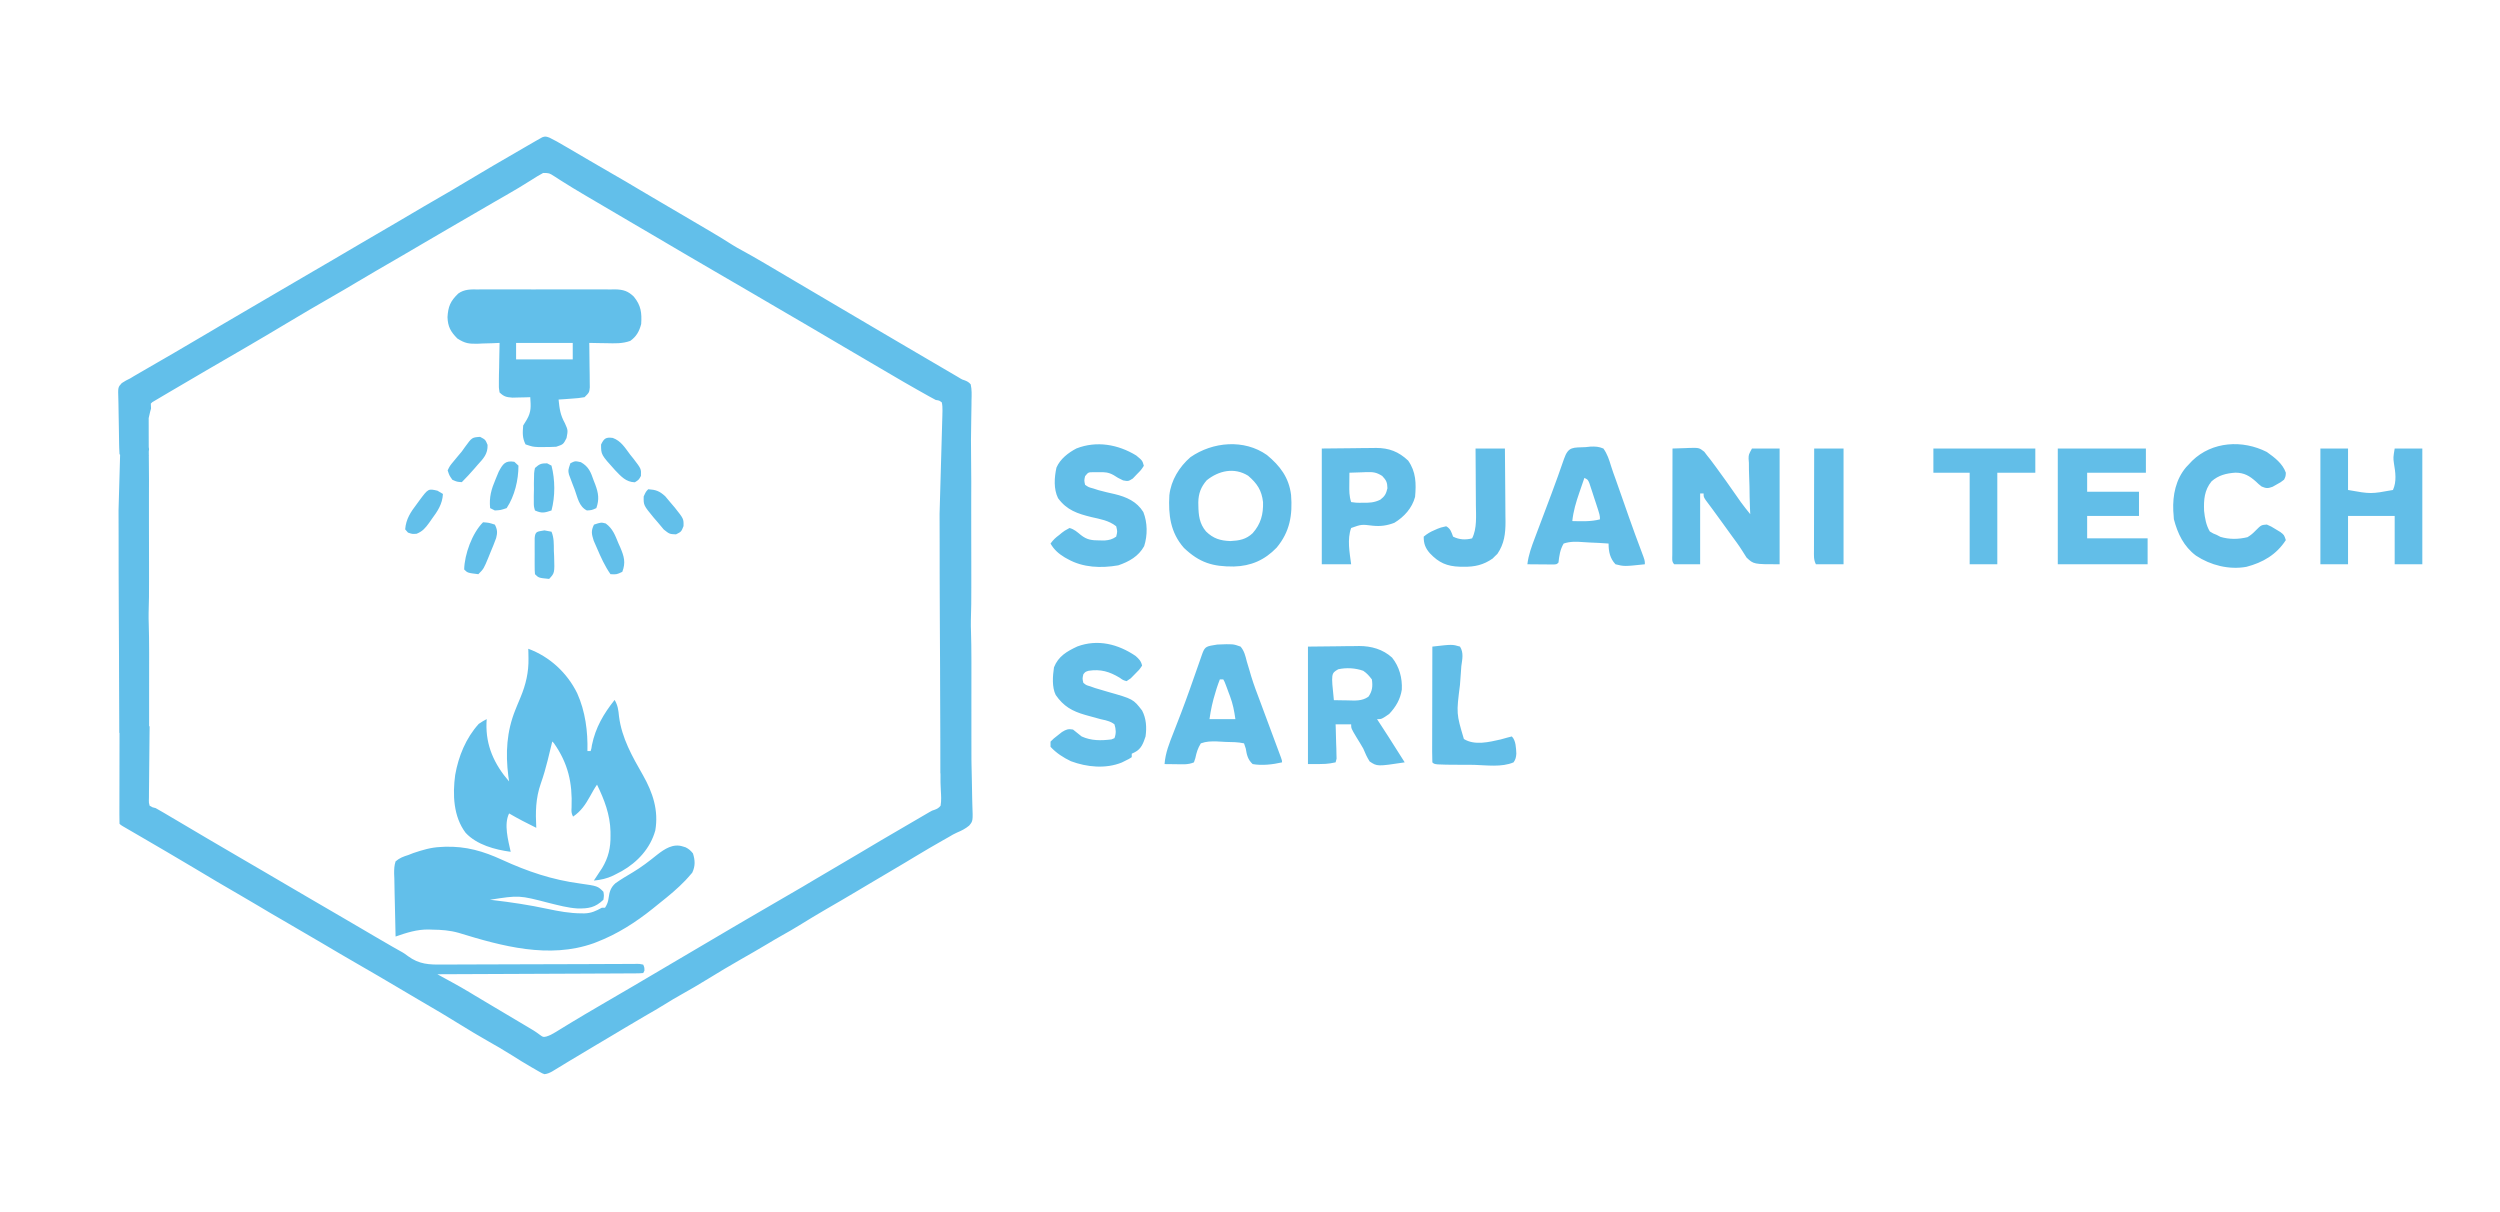
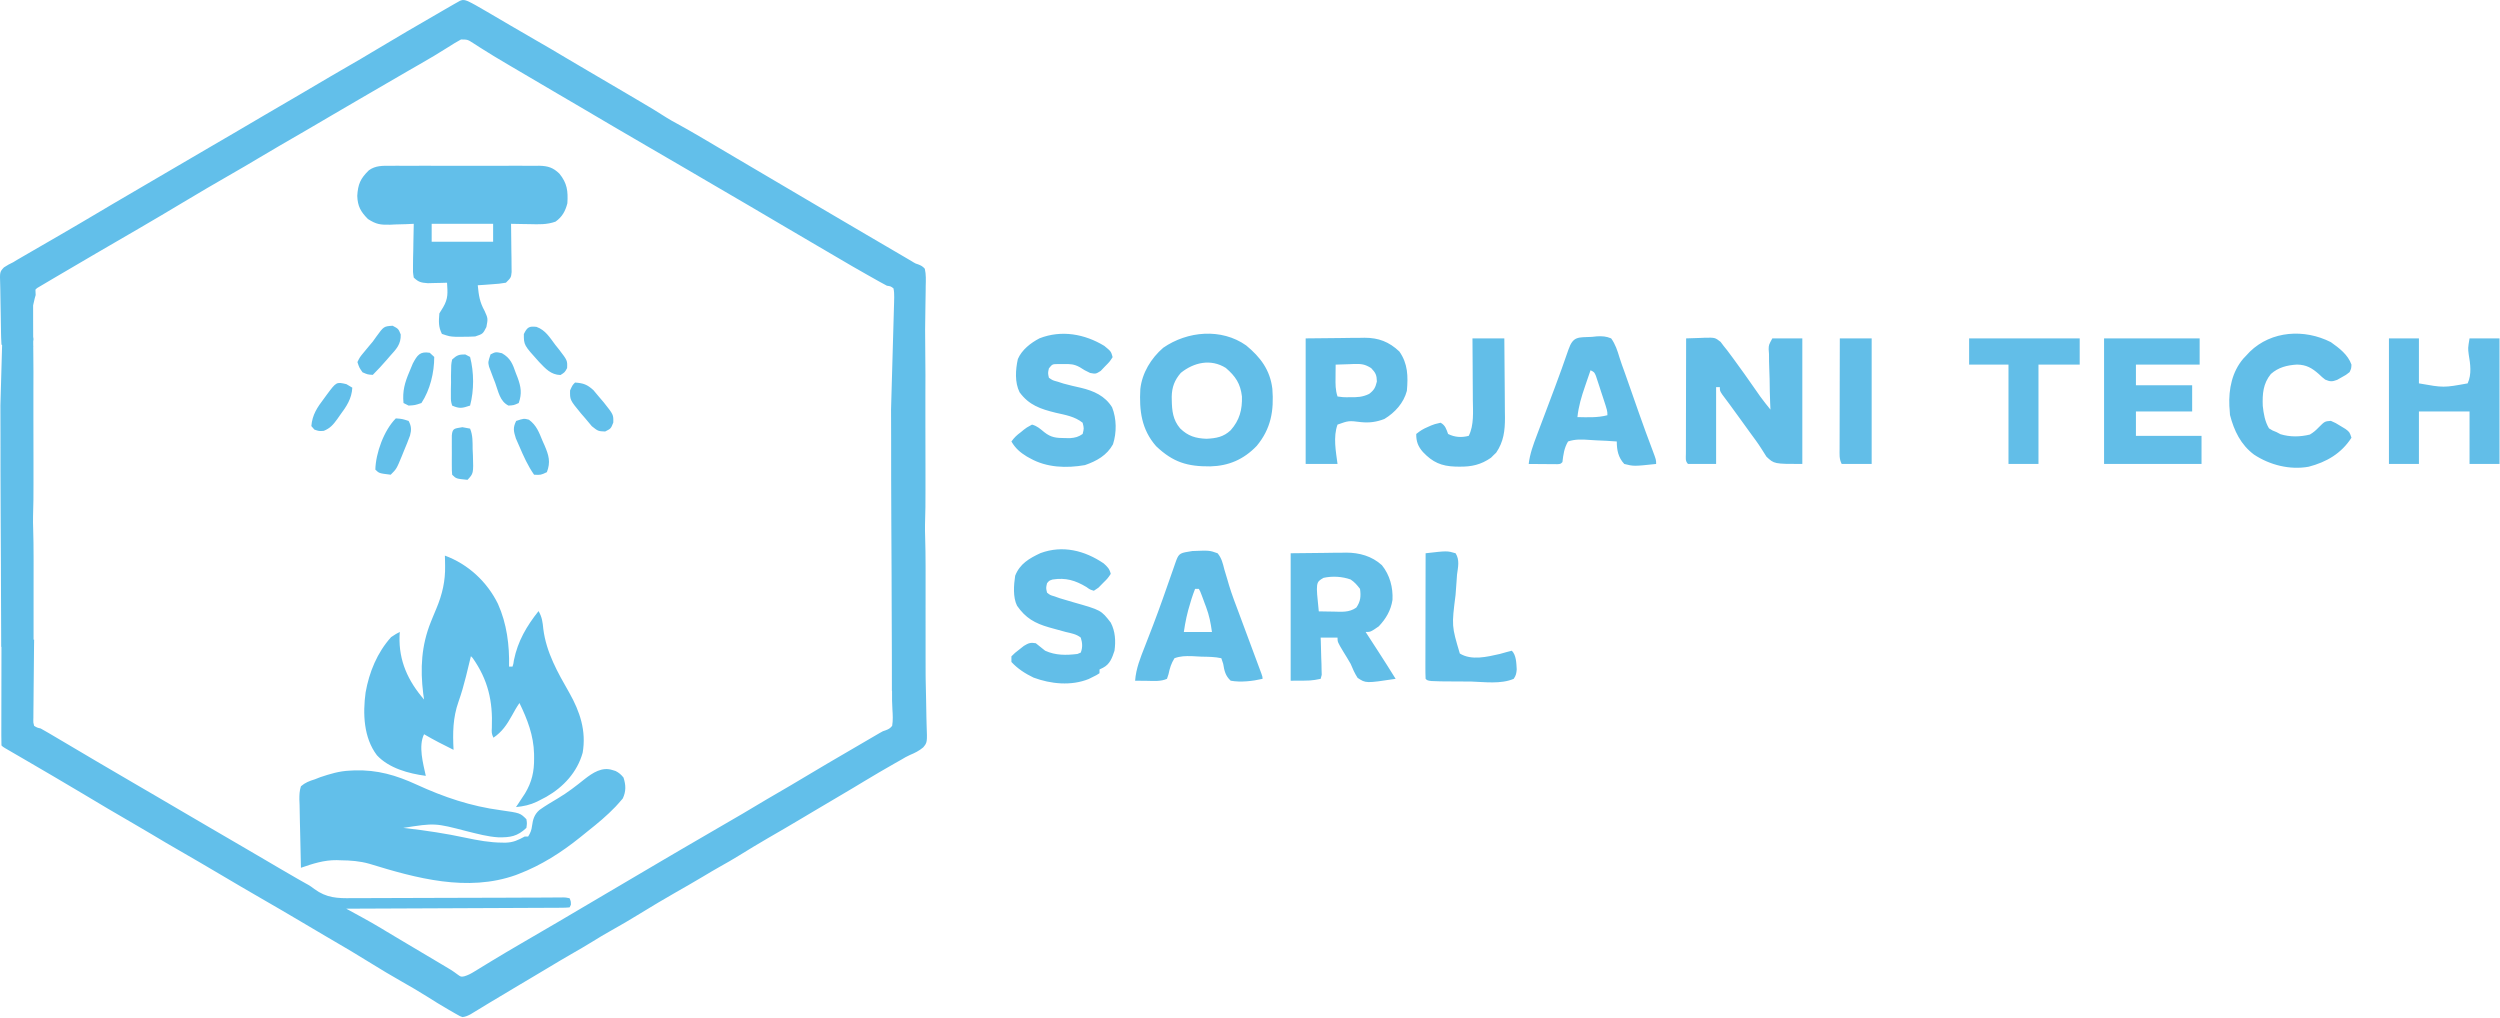
- <svg xmlns="http://www.w3.org/2000/svg" width="100%" height="100%" viewBox="0 0 5476 2653" version="1.1" xml:space="preserve" style="fill-rule:evenodd;clip-rule:evenodd;stroke-linejoin:round;stroke-miterlimit:2;">
-   <g transform="matrix(1,0,0,1,-2841.098,0)">
-     <g id="RESPONSIVE" transform="matrix(2.008649,0,0,1,-2734.424,0)">
-       <rect x="2775.757" y="0" width="2725.757" height="2652.044" style="fill:none;" />
+ <svg xmlns="http://www.w3.org/2000/svg" width="100%" height="100%" viewBox="0 0 5048 2054" version="1.1" xml:space="preserve" style="fill-rule:evenodd;clip-rule:evenodd;stroke-linejoin:round;stroke-miterlimit:2;">
+   <g transform="matrix(1,0,0,1,-3102.594,-299.1685)">
+     <g transform="matrix(2.008649,0,0,1,-2731.756,0)">
      <g id="SOPJAMITECHSARL" transform="matrix(1.884031,0,0,3.784357,4157.319,996.6367)">
        <path d="M0,0C7.596,6.264 12.76,13.054 13.978,23.133C14.884,34.778 13.279,44.413 5.625,53.625C-1.305,60.83 -9.264,64.289 -19.138,64.543C-31.333,64.648 -38.986,62.381 -48.047,53.762C-55.881,44.83 -57.098,34.719 -56.472,23.289C-55.536,14.696 -50.724,6.83 -44.25,1.25C-31.362,-7.685 -13.212,-9.323 0,0ZM-10.875,12C-18.9,6.99 -27.911,9.054 -34.855,14.641C-38.206,18.507 -39.615,22.251 -39.719,27.35L-39.688,29.125C-39.603,34.896 -39.081,39.734 -35.25,44.25C-31.045,48.364 -27.017,49.586 -21.188,49.812C-15.993,49.557 -12.094,48.879 -8.25,45.25C-3.516,39.886 -2.047,34.328 -2.25,27.25C-3.036,20.426 -5.647,16.481 -10.875,12ZM23.75,110.898L41.25,110.71L46.725,110.628C48.181,110.619 49.637,110.611 51.094,110.605L53.325,110.558C60.382,110.555 67.109,112.42 72.43,117.261C76.668,122.515 78.415,129.135 78.074,135.8C77.209,141.399 74.627,145.793 70.75,149.898C66.405,152.898 66.405,152.898 63.75,152.898L64.68,154.331L68.938,160.898L70.4,163.152C73.566,168.037 76.681,172.951 79.75,177.898C63.854,180.293 63.854,180.293 59.465,177.382C57.904,174.964 56.849,172.558 55.75,169.898C54.516,167.717 53.188,165.595 51.875,163.46C48.75,158.247 48.75,158.247 48.75,155.898L39.75,155.898L39.829,157.901C39.933,160.879 39.998,163.857 40.063,166.835L40.189,169.99L40.238,172.988L40.318,175.765L39.75,177.898C34.75,178.898 34.75,178.898 23.75,178.898L23.75,110.898ZM41.287,124.012C37.14,126.402 37.14,126.402 38.75,141.898C40.581,141.936 42.411,141.972 44.242,141.995L46.5,142.023C50.943,142.125 54.955,142.573 58.75,139.898C61.05,136.678 61.303,133.772 60.75,129.898C59.084,127.74 57.949,126.398 55.75,124.898C51.209,123.281 45.996,122.982 41.287,124.012ZM234.75,-3.75C237.334,-3.858 239.914,-3.937 242.5,-4L244.711,-4.102C250.171,-4.201 250.171,-4.201 253.145,-1.886L254.75,0.25L256.687,2.668L258.75,5.438L259.891,6.969C263.887,12.368 267.745,17.866 271.588,23.374L273.051,25.465L274.337,27.312C276.068,29.686 277.902,31.966 279.75,34.25L279.588,30.762C279.411,26.513 279.339,22.267 279.298,18.015C279.266,16.171 279.205,14.327 279.116,12.485C278.992,9.84 278.97,7.21 278.969,4.562L278.785,2.044C278.842,-0.262 278.842,-0.262 280.75,-3.75L296.75,-3.75L296.75,63.25C281.75,63.25 281.75,63.25 277.625,59.375C276.69,57.94 275.759,56.502 274.874,55.036C273.052,52.141 270.998,49.419 268.974,46.664C267.263,44.331 265.576,41.983 263.895,39.629C261.995,36.976 260.083,34.334 258.137,31.715L256.992,30.17C256.012,28.85 255.028,27.534 254.043,26.219C252.75,24.25 252.75,24.25 252.75,22.25L250.75,22.25L250.75,63.25L235.75,63.25C234.195,61.695 234.631,60.023 234.626,57.937L234.636,56.078L234.636,54.127C234.637,51.989 234.645,49.852 234.652,47.715C234.654,46.237 234.656,44.758 234.657,43.28C234.66,39.382 234.67,35.484 234.681,31.586C234.692,27.612 234.696,23.637 234.701,19.662C234.712,11.858 234.729,4.054 234.75,-3.75ZM184.5,-4.562L187.25,-4.854C190.141,-4.966 192.075,-4.87 194.75,-3.75C197.002,-0.63 198.071,2.712 199.173,6.378C199.98,8.997 200.93,11.558 201.87,14.132C203.157,17.679 204.386,21.248 205.625,24.812C206.678,27.825 207.733,30.836 208.789,33.848L209.565,36.061C211.915,42.754 214.355,49.412 216.871,56.045C218.75,61.045 218.75,61.045 218.75,63.25C206.809,64.516 206.809,64.516 201.75,63.25C198.534,59.817 197.75,55.879 197.75,51.25C194.103,50.978 190.461,50.779 186.806,50.646C185.565,50.59 184.324,50.515 183.085,50.42C179.145,50.125 175.548,49.97 171.75,51.25C169.653,54.79 169.223,58.212 168.75,62.25C167.75,63.25 167.75,63.25 166.076,63.364L163.934,63.348L161.619,63.338L159.188,63.312L156.744,63.299C154.746,63.287 152.748,63.271 150.75,63.25C151.402,57.79 153.187,52.978 155.137,47.855L156.165,45.111C157.251,42.218 158.344,39.328 159.438,36.438C160.861,32.661 162.28,28.883 163.699,25.105L164.746,22.326C167.244,15.668 169.646,8.98 171.952,2.253C174.493,-5.093 177.152,-4.198 184.5,-4.562ZM183.75,13.25C183.05,15.267 182.355,17.286 181.666,19.307L180.812,21.812C178.905,27.304 177.364,32.457 176.75,38.25C182.137,38.346 187.505,38.63 192.75,37.25C192.75,34.956 192.75,34.956 190.359,27.658L189.375,24.688L188.414,21.705L187.477,18.871L186.62,16.26C185.75,14.25 185.75,14.25 183.75,13.25ZM31.75,-3.75L50.312,-3.938L56.131,-4.02C57.672,-4.029 59.213,-4.037 60.754,-4.043L63.132,-4.089C70.605,-4.093 76.205,-1.986 81.75,3.25C86.316,9.773 86.44,16.475 85.75,24.25C84.037,30.719 79.416,35.824 73.75,39.25C69.511,40.869 65.76,41.389 61.25,40.926C54.722,40.121 54.722,40.121 48.75,42.25C46.354,48.782 47.869,56.532 48.75,63.25L31.75,63.25L31.75,-3.75ZM47.75,10.25C47.731,11.86 47.713,13.47 47.701,15.08L47.687,17.062C47.64,20.672 47.592,23.775 48.75,27.25C51.734,27.648 51.734,27.648 53.57,27.66L55.5,27.625C59.374,27.697 62.069,27.577 65.617,25.875C68.268,23.856 68.981,22.478 69.75,19.25C69.666,15.817 69.092,14.609 66.711,12.113C63.326,9.983 61.512,9.827 57.623,9.898L55.437,10C52.873,10.062 50.314,10.142 47.75,10.25ZM-31.023,110.097L-28.708,109.709C-19.616,109.344 -19.616,109.344 -15.25,110.898C-13.092,113.454 -12.462,116.263 -11.66,119.468C-11.112,121.303 -10.561,123.137 -10.006,124.97L-9.158,127.906C-7.618,132.981 -5.721,137.919 -3.848,142.878L-1.592,148.958L0.688,155.085C1.854,158.221 3.02,161.358 4.184,164.495C4.9,166.425 5.618,168.355 6.338,170.284L7.301,172.879L8.152,175.166C8.75,176.898 8.75,176.898 8.75,177.898C3.411,179.139 -2.833,179.865 -8.25,178.898C-11.085,176.275 -11.641,173.629 -12.25,169.898L-13.25,166.898C-16.727,166.134 -20.234,166.127 -23.787,166.067C-25.551,166.023 -27.3,165.905 -29.061,165.785C-32.461,165.717 -35.044,165.742 -38.25,166.898C-40.015,169.728 -40.746,172.168 -41.43,175.425L-42.25,177.898C-45.622,179.394 -49.359,179.012 -53,178.96L-54.824,178.947C-56.3,178.935 -57.775,178.917 -59.25,178.898C-58.779,172.418 -56.458,166.734 -54.101,160.743C-52.847,157.556 -51.619,154.36 -50.391,151.163L-49.614,149.145C-46.12,140.011 -42.912,130.773 -39.692,121.538L-39.013,119.601C-38.593,118.401 -38.175,117.199 -37.759,115.997C-36.189,111.517 -35.695,110.821 -31.023,110.097ZM-27.25,129.898C-27.93,131.663 -28.593,133.437 -29.154,135.244L-29.812,137.46C-31.456,142.699 -32.461,147.377 -33.25,152.898L-18.25,152.898C-18.975,147.82 -19.667,144.21 -21.373,139.595L-22.187,137.46L-22.99,135.244L-23.777,133.152C-24.488,131.255 -24.488,131.255 -25.25,129.898L-27.25,129.898ZM457.75,-3.75L508.75,-3.75L508.75,10.25L474.75,10.25L474.75,21.25L504.75,21.25L504.75,35.25L474.75,35.25L474.75,48.25L509.75,48.25L509.75,63.25L457.75,63.25L457.75,-3.75ZM609.75,-3.75L625.75,-3.75L625.75,20.25C638.922,22.587 638.922,22.587 651.75,20.25C653.983,15.342 653.188,9.973 652.308,4.787C651.883,1.5 651.883,1.5 652.75,-3.75L668.75,-3.75L668.75,63.25L652.75,63.25L652.75,35.25L625.75,35.25L625.75,63.25L609.75,63.25L609.75,-3.75ZM-76.027,116.3C-73.987,118.134 -72.883,119.202 -72.25,121.898C-73.883,124.327 -73.883,124.327 -76.375,126.773L-78.82,129.265L-81.25,130.898C-83.328,130.288 -83.328,130.288 -85.25,128.898C-91.205,125.335 -96.24,123.827 -103.25,124.898C-105.097,125.483 -105.097,125.483 -106.25,126.898C-106.833,129.398 -106.833,129.398 -106.25,131.898C-104.605,133.224 -104.605,133.224 -102.25,133.898L-99.508,134.878C-97.112,135.628 -94.721,136.335 -92.305,137.011C-77.404,141.24 -77.404,141.24 -72.25,147.898C-69.811,152.573 -69.533,157.712 -70.25,162.898C-71.519,166.726 -72.686,170.096 -76.391,171.995L-78.25,172.898L-78.25,174.898C-79.824,175.933 -79.824,175.933 -81.938,176.96L-84.012,177.995C-93.354,181.762 -104.2,180.681 -113.438,177.242C-117.849,175.134 -121.926,172.515 -125.25,168.898L-125.25,165.898C-123.422,164.074 -123.422,164.074 -121,162.21L-118.609,160.324C-116.137,158.829 -115.066,158.405 -112.25,158.898C-110.575,160.22 -108.909,161.555 -107.25,162.898C-101.639,165.448 -96.038,165.356 -90.023,164.628L-88.25,163.898C-87.19,161.149 -87.359,158.683 -88.25,155.898C-90.58,154.014 -93.377,153.58 -96.25,152.898C-98.61,152.272 -100.962,151.619 -103.313,150.96L-105.164,150.443C-112.766,148.261 -117.722,145.447 -122.25,138.898C-124.508,134.382 -123.995,127.835 -123.25,122.898C-120.749,116.502 -115.722,113.608 -109.715,110.808C-97.93,106.456 -86.181,109.415 -76.027,116.3ZM-75.687,0.25C-72.085,3.206 -72.085,3.206 -71.25,6.25C-72.812,8.68 -72.812,8.68 -75.25,11.125L-77.625,13.617C-80.25,15.25 -80.25,15.25 -83.25,14.695C-86.25,13.25 -86.25,13.25 -88.738,11.645C-91.829,9.928 -93.924,9.881 -97.437,9.938L-100.605,9.949C-103.405,9.99 -103.405,9.99 -105.25,12.25C-105.812,14.745 -105.812,14.745 -105.25,17.25C-103.231,18.649 -103.231,18.649 -100.5,19.375L-97.461,20.359C-94.364,21.218 -91.262,21.931 -88.125,22.625C-81.294,24.268 -75.328,26.893 -71.535,33.02C-69.107,39.122 -69.04,46.49 -71.059,52.762C-74.305,58.659 -79.788,61.713 -86.02,63.859C-95.901,65.59 -106.424,65.237 -115.25,60.25L-117.043,59.27C-120.541,57.153 -123.229,54.805 -125.25,51.25C-123.603,49.03 -122.419,47.904 -120.25,46.312L-118.707,45.029C-117.187,43.848 -117.187,43.848 -114.25,42.25C-111.408,43.042 -110.007,44.446 -107.687,46.312C-104.081,49.179 -101.288,49.407 -96.812,49.438L-93.941,49.48C-91.16,49.242 -89.537,48.838 -87.25,47.25C-86.5,44.293 -86.5,44.293 -87.25,41.25C-91.491,37.891 -96.413,37.114 -101.562,35.938C-109.661,33.945 -115.851,31.918 -120.914,24.965C-123.523,19.664 -123.072,12.984 -121.816,7.281C-119.683,2.3 -114.931,-1.352 -110.25,-3.793C-98.592,-8.358 -86.168,-6.129 -75.687,0.25ZM578.75,-1.75C583.214,1.43 587.894,4.91 589.75,10.25C589.645,12.324 589.645,12.324 588.75,14.25C586.824,15.77 586.824,15.77 584.438,17.062L582.074,18.395C579.372,19.389 578.373,19.372 575.75,18.25C574.039,16.91 574.039,16.91 572.375,15.312C568.684,12.059 565.689,10.288 560.621,10.223C555.335,10.571 550.774,11.674 546.75,15.25C542.586,20.362 542.19,25.859 542.426,32.27C542.881,36.451 543.559,40.604 545.75,44.25C547.686,45.463 547.686,45.463 549.75,46.25L551.875,47.375C557.012,48.938 562.36,48.834 567.562,47.562C569.536,46.378 570.741,45.325 572.312,43.688C575.486,40.514 575.486,40.514 578.75,40.25C581.293,41.359 581.293,41.359 583.937,43L586.605,44.609C588.75,46.25 588.75,46.25 589.75,49.25C584.335,57.676 576.408,62.258 566.918,64.727C556.869,66.546 546.165,63.816 537.75,58.25C530.679,52.95 527.132,45.564 524.937,37.125L524.75,34.25L524.598,32.312C524.191,23.211 526.052,14.108 532.031,7.059L533.75,5.25L535.531,3.348C547.124,-7.889 564.674,-8.897 578.75,-1.75ZM385.75,-3.75L444.75,-3.75L444.75,10.25L422.75,10.25L422.75,63.25L406.75,63.25L406.75,10.25L385.75,10.25L385.75,-3.75ZM95.75,110.898C107.253,109.573 107.253,109.573 111.75,110.898C114.007,114.485 113.056,118.219 112.512,122.273C112.421,123.44 112.341,124.609 112.27,125.777C112.118,128.231 111.936,130.679 111.728,133.129C109.627,149.653 109.627,149.653 114.003,164.379C120.249,168.259 128.62,166.137 135.344,164.628C136.562,164.297 137.777,163.958 138.99,163.609L141.75,162.898C144.134,165.281 144.172,169.604 144.361,172.837C144.2,174.958 143.976,176.15 142.75,177.898C135.883,180.839 127.099,179.555 119.813,179.335C117.605,179.322 115.397,179.315 113.189,179.314C97.086,179.234 97.086,179.234 95.75,177.898C95.655,175.799 95.624,173.733 95.636,171.634L95.636,169.653C95.637,167.483 95.645,165.314 95.652,163.144C95.654,161.643 95.656,160.142 95.657,158.642C95.66,154.685 95.67,150.728 95.681,146.77C95.692,142.735 95.696,138.7 95.701,134.665C95.712,126.743 95.729,118.82 95.75,110.898ZM120.75,-3.75L137.75,-3.75C137.818,2.761 137.873,9.273 137.905,15.784C137.921,18.809 137.942,21.833 137.976,24.857C138.015,28.342 138.03,31.827 138.043,35.312L138.09,38.568C138.091,45.53 137.387,51.393 133.391,57.238L132,58.562L130.641,59.926C125.324,63.649 120.233,64.785 113.813,64.687L111.68,64.662C104.146,64.417 99.513,62.368 94.313,56.875C91.709,53.881 90.688,51.252 90.75,47.25C92.937,45.479 94.418,44.564 96.938,43.5L98.775,42.683C100.563,41.98 100.563,41.98 103.75,41.25C106.315,42.657 106.754,44.617 107.75,47.25C111.302,49.026 114.919,49.251 118.75,48.25C121.648,42.694 121.016,35.069 120.945,28.965L120.937,26.111C120.926,23.137 120.901,20.162 120.875,17.188C120.865,15.157 120.856,13.126 120.848,11.096C120.826,6.147 120.791,1.199 120.75,-3.75ZM316.75,-3.75L333.75,-3.75L333.75,63.25L317.75,63.25C316.355,60.46 316.63,58.178 316.636,55.056L316.636,53.134C316.637,51.035 316.645,48.935 316.652,46.836C316.654,45.381 316.656,43.927 316.657,42.473C316.66,38.642 316.67,34.812 316.681,30.981C316.692,27.073 316.696,23.166 316.701,19.258C316.712,11.589 316.729,3.919 316.75,-3.75Z" style="fill:rgb(98,190,232);" />
      </g>
+     </g>
+     <g transform="matrix(2.008649,0,0,1,-2731.756,0)">
      <g id="ICON" transform="matrix(0.497847,0,0,1,2686.144,-2987.106)">
        <path d="M441.23,4592.248C441.268,4610.232 441.289,4628.215 441.287,4646.199L441.23,4592.248ZM441.23,4592.248C441.281,4589.649 441.285,4587.341 441.215,4585.618C441.196,4577.405 441.173,4569.192 441.147,4560.978C441.077,4538.42 440.984,4515.861 440.881,4493.303C440.803,4475.734 440.747,4458.165 440.718,4440.596L440.709,4434.638L440.699,4428.635C440.642,4394.056 440.504,4359.483 440.177,4324.907C439.909,4296.532 439.798,4268.163 439.856,4239.787C439.905,4215.127 439.869,4190.469 439.807,4165.809L439.778,4153.698C439.738,4137.425 439.695,4121.152 439.649,4104.879L443.088,3983.17C442.681,3982.77 442.256,3982.345 441.803,3981.893C441.432,3977.287 441.243,3972.666 441.127,3968.046L440.896,3959.082C440.659,3947.289 440.481,3935.495 440.357,3923.701C440.263,3914.747 440.123,3905.8 439.868,3896.849C439.623,3888.194 439.495,3879.543 439.449,3870.884C439.412,3867.592 439.334,3864.3 439.213,3861.009C438.32,3835.343 438.32,3835.343 446.745,3826.242C452.836,3822.118 458.881,3818.872 465.537,3815.757L473.246,3811.032L479.938,3807.156L487.581,3802.714L495.534,3798.122L503.924,3793.252C510.914,3789.196 517.909,3785.148 524.906,3781.104C530.778,3777.711 536.647,3774.314 542.517,3770.917L561.222,3760.096C587.795,3744.718 614.235,3729.12 640.634,3713.447L659.032,3702.528L663.694,3699.761C684.96,3687.145 706.286,3674.642 727.706,3662.289C748.514,3650.287 769.208,3638.094 789.896,3625.889C813.14,3612.175 836.412,3598.516 859.778,3585.014C876.872,3575.136 893.925,3565.193 910.933,3555.169C929.521,3544.215 948.131,3533.296 966.745,3522.384L971.733,3519.459C996.689,3504.828 1021.672,3490.245 1046.67,3475.685C1066.975,3463.847 1087.208,3451.889 1107.429,3439.906C1120.301,3432.29 1133.212,3424.76 1146.23,3417.395C1160.38,3409.383 1174.333,3401.069 1188.258,3392.673C1235.842,3364.001 1283.876,3336.079 1331.978,3308.287L1336.415,3305.72C1340.541,3303.334 1344.67,3300.953 1348.8,3298.573L1355.862,3294.5L1362.14,3290.981L1367.813,3287.782C1374.024,3285.138 1377.598,3286.304 1383.755,3288.725C1394.293,3293.724 1404.32,3299.609 1414.387,3305.485L1421.853,3309.798C1438.203,3319.26 1454.496,3328.82 1470.756,3338.437C1486.698,3347.853 1502.739,3357.094 1518.788,3366.326C1539.912,3378.478 1561.006,3390.66 1581.851,3403.286C1596.913,3412.388 1612.12,3421.236 1627.33,3430.086C1650.777,3443.732 1674.172,3457.46 1697.515,3471.284C1708.566,3477.829 1719.622,3484.362 1730.711,3490.842C1748.988,3501.527 1767.055,3512.367 1784.835,3523.864C1791.616,3528.089 1798.475,3531.943 1805.517,3535.713C1820.52,3543.836 1835.279,3552.326 1849.997,3560.951L1858.221,3565.758C1880.03,3578.519 1901.77,3591.398 1923.497,3604.298C1947.133,3618.331 1970.82,3632.274 1994.541,3646.161C2028.769,3666.2 2062.93,3686.349 2097.056,3706.56C2126.728,3724.131 2156.448,3741.616 2186.247,3758.971C2211.58,3773.728 2236.87,3788.559 2262.153,3803.404L2271.444,3808.856L2275.615,3811.307L2279.639,3813.668L2283.573,3816.102C2287.777,3818.568 2287.777,3818.568 2292.805,3820.1C2298.707,3822.392 2302.014,3824.158 2306.21,3828.943C2308.872,3840.601 2308.357,3852.141 2308.012,3864.007C2307.978,3867.481 2307.952,3870.954 2307.933,3874.427C2307.863,3883.551 2307.682,3892.669 2307.477,3901.791C2307.288,3911.106 2307.204,3920.422 2307.111,3929.738C2307.032,3937.031 2306.933,3944.323 2306.818,3951.614C2306.859,3968.576 2307.013,3985.535 2307.174,4002.497C2307.431,4029.501 2307.647,4056.493 2307.365,4083.499C2307.18,4102.999 2307.28,4122.496 2307.38,4141.996C2307.532,4172.059 2307.589,4202.119 2307.539,4232.182C2307.515,4246.414 2307.504,4260.646 2307.553,4274.879C2307.631,4298.34 2307.474,4321.688 2306.62,4345.131C2306.43,4353.983 2306.591,4362.699 2306.913,4371.544C2307.523,4390.437 2307.702,4409.304 2307.748,4428.208L2307.783,4438.764C2307.867,4466.766 2307.817,4494.767 2307.743,4522.769C2307.662,4553.229 2307.683,4583.688 2307.768,4614.149C2307.801,4626.211 2307.825,4638.272 2307.84,4650.333C2307.892,4653.665 2307.941,4656.996 2307.986,4660.328C2308.165,4673.096 2308.407,4685.856 2308.796,4698.62C2309.17,4710.949 2309.374,4723.27 2309.462,4735.604C2309.525,4740.298 2309.649,4744.992 2309.834,4749.683C2311.193,4785.465 2311.193,4785.465 2302.893,4795.47C2294.805,4802.288 2285.876,4806.744 2276.148,4810.764C2270.048,4813.373 2264.463,4816.747 2258.784,4820.161C2254.597,4822.523 2250.408,4824.882 2246.216,4827.237C2224.933,4839.297 2203.878,4851.696 2182.927,4864.321L2178.637,4866.906L2170.151,4872.019L2166.002,4874.519L2161.913,4876.984C2149.429,4884.502 2136.876,4891.896 2124.3,4899.259C2111.521,4906.751 2098.777,4914.3 2086.046,4921.873L2080.642,4925.087L2069.556,4931.681L2063.929,4935.028L2058.304,4938.373C2035.343,4952.027 2012.323,4965.56 1989.151,4978.854C1969.805,4990.009 1950.765,5001.665 1931.746,5013.365C1918.934,5021.227 1906.046,5028.817 1892.866,5036.045C1881.735,5042.24 1870.83,5048.824 1859.886,5055.344C1840.767,5066.698 1821.558,5077.859 1802.2,5088.801C1778.145,5102.423 1754.538,5116.726 1730.955,5131.142C1711.208,5143.207 1691.39,5155.027 1671.13,5166.217C1659.447,5172.683 1648.077,5179.546 1636.755,5186.621C1622.255,5195.636 1607.467,5204.139 1592.653,5212.624C1578.051,5221.01 1563.595,5229.624 1549.166,5238.304C1537.315,5245.432 1525.44,5252.519 1513.544,5259.572L1508.501,5262.563C1501.522,5266.701 1494.541,5270.838 1487.56,5274.973C1468.129,5286.485 1448.717,5298.025 1429.406,5309.738L1420.252,5315.279C1414.598,5318.702 1408.956,5322.142 1403.319,5325.593L1395.721,5330.196L1389.147,5334.21C1383.425,5337.245 1379.115,5339.247 1372.688,5339.982C1367.803,5338.279 1367.803,5338.279 1362.758,5335.398L1357.036,5332.182L1350.932,5328.61L1344.499,5324.939C1329.566,5316.346 1314.943,5307.304 1300.415,5298.047C1283.757,5287.509 1266.678,5277.738 1249.57,5267.957C1228.572,5255.945 1207.768,5243.727 1187.269,5230.873C1160.854,5214.324 1134.003,5198.579 1107.082,5182.873L1102.152,5179.997L1097.213,5177.116C1081.738,5168.081 1066.331,5158.933 1050.931,5149.773C1023.004,5133.163 994.942,5116.806 966.776,5100.606C939.326,5084.818 912.035,5068.77 884.8,5052.614C856.674,5035.943 828.449,5019.467 800.107,5003.17C781.945,4992.725 763.859,4982.176 745.938,4971.323C733.378,4963.733 720.695,4956.367 707.982,4949.037C673.507,4929.15 639.218,4908.941 605.137,4888.384C586.002,4876.853 566.726,4865.562 547.451,4854.267L542.488,4851.359C524.61,4840.885 506.719,4830.432 488.807,4820.016L484.317,4817.404C477.312,4813.328 470.304,4809.255 463.292,4805.191L455.854,4800.867L449.336,4797.086C444.44,4794.109 444.44,4794.109 441.803,4791.472C441.553,4784.813 441.472,4778.225 441.504,4771.565L441.503,4765.25C441.505,4758.33 441.525,4751.41 441.546,4744.489C441.551,4739.704 441.555,4734.919 441.557,4730.133C441.567,4717.513 441.593,4704.893 441.622,4692.273C441.649,4679.405 441.661,4666.538 441.675,4653.67L441.675,4653.641L441.285,4654.034L441.675,4653.636C441.697,4633.281 441.732,4612.926 441.773,4592.571L441.23,4592.248ZM2244.196,3896.006L2244.208,3894.396L2244.414,3886.787C2244.417,3880.43 2244.328,3874.697 2242.92,3868.499C2237.206,3864.264 2237.206,3864.264 2229.735,3863.225C2224.984,3860.745 2220.275,3858.184 2215.602,3855.561L2211.595,3853.319C2207.308,3850.916 2203.028,3848.5 2198.749,3846.084L2189.757,3841.026C2169.913,3829.845 2150.205,3818.453 2130.618,3806.826C2117.868,3799.258 2105.052,3791.804 2092.238,3784.345C2070.617,3771.759 2049.033,3759.114 2027.505,3746.37C1979.084,3717.707 1930.507,3689.307 1881.889,3660.979C1867.709,3652.714 1853.541,3644.429 1839.387,3636.118L1834.587,3633.299L1829.751,3630.46C1801.895,3614.104 1773.999,3597.825 1745.998,3581.718C1723.02,3568.498 1700.131,3555.139 1677.327,3541.621C1657.51,3529.875 1637.648,3518.206 1617.77,3506.561L1608.008,3500.841C1594.892,3493.156 1581.774,3485.473 1568.654,3477.794C1535.51,3458.395 1502.376,3438.979 1469.334,3419.407C1464.879,3416.771 1460.419,3414.142 1455.958,3411.514C1442.208,3403.399 1428.565,3395.168 1415.087,3386.606L1407.774,3382.02C1403.313,3379.212 1398.879,3376.36 1394.479,3373.458C1382.994,3366.084 1382.994,3366.084 1369.732,3365.962C1361.012,3370.707 1352.636,3375.688 1344.34,3381.136C1325.535,3393.179 1306.351,3404.479 1286.983,3415.582L1278.116,3420.671C1273.639,3423.239 1269.162,3425.807 1264.684,3428.374C1249.271,3437.217 1233.924,3446.17 1218.584,3455.138C1199.709,3466.168 1180.816,3477.165 1161.887,3488.102C1144.875,3497.935 1127.912,3507.85 1110.984,3517.829C1094.629,3527.465 1078.241,3537.046 1061.844,3546.612L1057.752,3548.999C1039.638,3559.565 1021.496,3570.081 1003.334,3580.564C989.189,3588.731 975.114,3596.993 961.141,3605.451C942.998,3616.428 924.635,3627.015 906.257,3637.591C873.685,3656.336 841.202,3675.215 809.015,3694.617C750.437,3729.911 691.114,3764.013 632.002,3798.4C604.502,3814.406 577.044,3830.482 549.657,3846.681C546.442,3848.582 543.226,3850.482 540.01,3852.381C535.541,3855.019 531.076,3857.664 526.612,3860.309L518.835,3864.912C513.282,3868.018 513.282,3868.018 510.367,3871.136C510.374,3874.709 510.564,3878.281 510.83,3881.844L510.825,3882.011C510.425,3883.59 507.902,3891.496 505.697,3902.846C505.736,3914.844 505.743,3926.842 505.73,3938.841C505.724,3947.992 505.758,3957.143 505.816,3966.294C506.786,3970.539 506.643,3971.536 505.882,3975.765C505.905,3978.635 505.929,3981.505 505.954,3984.375C506.048,3984.785 506.142,3985.245 506.228,3985.779L505.968,3985.986C506.004,3990.089 506.042,3994.191 506.081,3998.293C506.328,4024.378 506.536,4050.451 506.265,4076.537C506.087,4095.373 506.183,4114.206 506.279,4133.043C506.425,4162.082 506.48,4191.118 506.431,4220.158C506.409,4233.906 506.398,4247.653 506.445,4261.401C506.52,4284.063 506.369,4306.616 505.549,4329.261C505.366,4337.811 505.521,4346.231 505.83,4354.774C506.416,4373.024 506.589,4391.249 506.632,4409.509L506.666,4419.706C506.747,4446.754 506.699,4473.802 506.628,4500.85C506.56,4526.524 506.567,4552.196 506.624,4577.87L507.73,4577.87L507.521,4593.763C507.303,4611.067 507.157,4628.37 507.047,4645.675C506.978,4656.17 506.885,4666.663 506.735,4677.158C506.592,4687.28 506.513,4697.401 506.479,4707.524C506.455,4711.392 506.407,4715.259 506.336,4719.126C506.241,4724.532 506.227,4729.933 506.233,4735.341L506.09,4740.215C506.001,4745.184 506.001,4745.184 507.73,4751.916C513.855,4755.603 513.855,4755.603 520.915,4757.19C526.309,4760.151 531.608,4763.165 536.892,4766.307L541.501,4769.016C546.456,4771.933 551.403,4774.863 556.351,4777.792L566.742,4783.914C576.965,4789.938 587.178,4795.978 597.39,4802.02L605.629,4806.89C615.159,4812.523 624.69,4818.157 634.217,4823.796C659.617,4838.818 685.117,4853.669 710.618,4868.518C724.246,4876.453 737.871,4884.396 751.494,4892.34L755.538,4894.698C773.612,4905.239 791.662,4915.82 809.688,4926.442C825.537,4935.773 841.418,4945.047 857.306,4954.311L861.374,4956.683C873.543,4963.778 885.714,4970.871 897.885,4977.964L920.925,4991.395L928.671,4995.911C943.486,5004.552 958.288,5013.214 973.08,5021.896L978.169,5024.883C986.332,5029.673 994.492,5034.465 1002.651,5039.262C1020.852,5049.955 1020.852,5049.955 1039.158,5060.466L1043.885,5063.149C1046.757,5064.776 1049.632,5066.397 1052.51,5068.011L1056.651,5070.354L1061.057,5072.788C1066.788,5076.275 1066.788,5076.275 1073.568,5081.383C1098.293,5099.459 1119.819,5100.296 1149.704,5099.8C1154.511,5099.798 1159.318,5099.806 1164.126,5099.823C1174.406,5099.839 1184.683,5099.789 1194.963,5099.688C1211.207,5099.529 1227.448,5099.523 1243.692,5099.538C1272.269,5099.544 1300.845,5099.424 1329.423,5099.274C1372.556,5099.049 1415.69,5098.917 1458.824,5098.917C1474.987,5098.912 1491.148,5098.837 1507.311,5098.708C1517.323,5098.639 1527.335,5098.624 1537.348,5098.623C1542.007,5098.611 1546.667,5098.576 1551.326,5098.517C1557.659,5098.44 1563.987,5098.442 1570.32,5098.465L1575.978,5098.336C1581.08,5098.404 1581.08,5098.404 1588.928,5100.009C1591.574,5106.369 1591.574,5106.369 1591.565,5113.194L1588.928,5118.468C1583.012,5119.023 1577.415,5119.22 1571.491,5119.203L1565.904,5119.249C1559.68,5119.294 1553.457,5119.302 1547.233,5119.309C1542.79,5119.334 1538.347,5119.361 1533.904,5119.39C1521.804,5119.462 1509.703,5119.502 1497.603,5119.536C1484.971,5119.577 1472.34,5119.648 1459.708,5119.715C1435.771,5119.839 1411.834,5119.936 1387.897,5120.023C1360.653,5120.123 1333.41,5120.254 1306.166,5120.387C1250.107,5120.659 1194.048,5120.895 1137.989,5121.106L1142.535,5123.593C1149.424,5127.365 1156.31,5131.142 1163.196,5134.919L1170.346,5138.831C1183.491,5146.047 1196.527,5153.388 1209.355,5161.156L1214.53,5164.286L1218.811,5166.904C1232.602,5175.283 1246.503,5183.474 1260.393,5191.687C1284.065,5205.687 1307.72,5219.716 1331.319,5233.84L1337.702,5237.65L1343.649,5241.216L1349.177,5244.517C1353.891,5247.473 1358.285,5250.673 1362.748,5253.989C1369.552,5258.891 1369.552,5258.891 1376.286,5257.638C1383.862,5255.412 1389.536,5252.399 1396.257,5248.262L1403.947,5243.579L1408.03,5241.057C1415.367,5236.527 1422.745,5232.063 1430.116,5227.587L1434.809,5224.73C1452.278,5214.108 1469.914,5203.776 1487.565,5193.46L1497.295,5187.766C1515.039,5177.386 1532.798,5167.033 1550.559,5156.682L1558.436,5152.091L1566.252,5147.536C1598.833,5128.535 1631.278,5109.306 1663.713,5090.058C1702.441,5067.079 1741.243,5044.228 1780.109,5021.483C1791.424,5014.86 1802.732,5008.224 1814.036,5001.583C1846.637,4982.435 1879.291,4963.39 1912.064,4944.539C1929.541,4934.484 1946.949,4924.335 1964.193,4913.885C1979.643,4904.545 1995.253,4895.483 2010.858,4886.407C2027.784,4876.56 2044.701,4866.707 2061.457,4856.575C2093.603,4837.155 2126.111,4818.335 2158.534,4799.383L2163.264,4796.619C2173.442,4790.669 2183.623,4784.724 2193.805,4778.781L2201.581,4774.242L2208.865,4769.995L2215.132,4766.34C2221.824,4762.464 2221.824,4762.464 2226.73,4761.025C2232.952,4758.764 2236.063,4757.078 2240.283,4751.916C2242.138,4740.692 2241.523,4729.886 2240.789,4718.568C2240.434,4712.761 2240.234,4706.968 2240.081,4701.152L2240.049,4681.037L2239.739,4681.353C2239.75,4660.031 2239.727,4638.71 2239.682,4617.388C2239.735,4614.698 2239.739,4612.309 2239.667,4610.525C2239.646,4602.022 2239.623,4593.519 2239.596,4585.017C2239.523,4561.663 2239.427,4538.309 2239.319,4514.956C2239.238,4496.767 2239.179,4478.579 2239.15,4460.391L2239.14,4454.223L2239.129,4448.008C2239.07,4412.211 2238.926,4376.419 2238.586,4340.624C2238.308,4311.249 2238.192,4281.88 2238.252,4252.503C2238.303,4226.974 2238.266,4201.446 2238.202,4175.918L2238.171,4163.379C2238.129,4146.533 2238.085,4129.686 2238.037,4112.84L2244.196,3896.006ZM1522.222,3946.337C1540.38,3952.907 1548.894,3967.771 1560.223,3982.783L1567.543,3991.901C1584.594,4014.14 1584.594,4014.14 1583.93,4029.512C1579.286,4038.033 1579.286,4038.033 1570.562,4043.526C1551.076,4043 1540.426,4030.694 1527.59,4017.355C1496.572,3983.021 1496.572,3983.021 1496.572,3960.812C1503.15,3947.245 1507.159,3944.322 1522.222,3946.337ZM1372.501,4148.857L1388.01,4151.765C1393.616,4165.106 1393.061,4178.814 1393.179,4193.122L1393.765,4205.683C1394.906,4242.312 1394.906,4242.312 1382.84,4255.158C1359.926,4252.922 1359.926,4252.922 1351.822,4244.819C1351.153,4236.246 1351.153,4236.246 1351.136,4225.271L1351.115,4213.377L1351.176,4200.877L1351.115,4188.377L1351.136,4176.483L1351.153,4165.507C1352.345,4150.235 1357.147,4151.736 1372.501,4148.857ZM1378.377,4001.967L1388.01,4007.016C1396.027,4037.82 1396.232,4074.404 1388.01,4105.239C1372.126,4110.533 1366.804,4111.824 1351.822,4105.239C1349.229,4096.274 1349.229,4096.274 1349.258,4084.742L1349.248,4072.212L1349.561,4059.035L1349.45,4045.919C1349.7,4021.974 1349.7,4021.974 1351.822,4012.185C1361.408,4003.535 1365.337,4001.824 1378.377,4001.967ZM1231.628,3944.011C1243.26,3950.15 1243.26,3950.15 1247.965,3961.62C1248.614,3981.701 1238.939,3991.25 1226.136,4005.4L1219.603,4013.003C1210.585,4023.431 1201.313,4033.454 1191.564,4043.203C1181.225,4042.557 1181.225,4042.557 1170.885,4038.033C1164.242,4028.664 1164.242,4028.664 1160.546,4017.355C1165.413,4007.379 1165.413,4007.379 1173.793,3997.323L1182.679,3986.559L1191.564,3975.998L1198.511,3966.244C1213.796,3945.227 1213.796,3945.227 1231.628,3944.011ZM1138.252,4061.943L1150.207,4069.051C1149.024,4091.533 1138.357,4107.079 1125.328,4124.625L1119.946,4132.359C1111.71,4143.639 1105.67,4150.962 1092.574,4156.248C1083.002,4156.935 1083.002,4156.935 1073.632,4153.704L1067.493,4146.596C1069.331,4123.812 1079.545,4108.716 1093.018,4091.022L1098.662,4083.288C1118.036,4057.242 1118.036,4057.242 1138.252,4061.943ZM1337.144,4408.146C1383.992,4425.346 1422.371,4460.886 1444.323,4505.676C1462.141,4545.344 1467.741,4589.102 1466.714,4632.268L1473.718,4632.268C1475.538,4626.532 1475.538,4626.532 1476.563,4619.136C1484.478,4580.589 1502.162,4550.567 1526.247,4520.207C1533.347,4532.166 1534.545,4542.578 1535.877,4556.321C1541.914,4603.971 1564.927,4644.105 1588.486,4685.317C1609.837,4723.067 1622.96,4762.259 1615.326,4806.269C1604.398,4845.341 1576.682,4875.391 1541.964,4895.199C1537.694,4897.477 1533.403,4899.717 1529.092,4901.915L1523.046,4905.003C1508.954,4911.717 1496.244,4914.345 1480.722,4915.923L1485.715,4908.481L1492.322,4898.413L1498.847,4888.564C1512.768,4865.436 1517.614,4844.076 1517.273,4817.213L1517.208,4808.412C1516.273,4771.246 1503.87,4739.042 1487.726,4705.808C1481.988,4713.966 1477.258,4722.567 1472.454,4731.296C1462.262,4749.603 1452.75,4763.859 1435.197,4775.847C1431.203,4767.859 1431.496,4764.253 1431.969,4755.451C1434.015,4701.715 1424.36,4659.17 1393.174,4614.759L1389.672,4611.257L1388.343,4616.797C1386.252,4625.461 1384.135,4634.118 1382.012,4642.774L1379.656,4652.444C1375.379,4669.648 1370.591,4686.37 1364.665,4703.073C1353.166,4735.719 1352.864,4766.006 1354.653,4800.36C1334.434,4790.434 1314.549,4780.246 1295.121,4768.843C1283.208,4792.667 1293.264,4828.152 1298.623,4852.889C1264.091,4848.274 1224.346,4837.6 1199.912,4811.303C1172.99,4775.768 1171.238,4727.272 1177.051,4684.474C1184.334,4643.44 1200.41,4604.012 1228.584,4572.736C1238.215,4566.389 1238.215,4566.389 1246.094,4562.23L1245.601,4570.834C1243.985,4620.414 1262.636,4661.323 1295.121,4698.805L1293.424,4687.054C1287.121,4636.24 1289.687,4589.566 1308.814,4542.094L1312.541,4532.841C1315.012,4526.777 1317.526,4520.731 1320.092,4514.707C1331.859,4486.533 1338.232,4459.298 1337.581,4428.72L1337.39,4416.874L1337.144,4408.146ZM1306.588,3998.615L1315.635,4007.016C1315.635,4038.47 1307.316,4073.62 1289.787,4100.069C1276.782,4104.451 1276.782,4104.451 1263.939,4105.239L1253.599,4100.069C1251.175,4076.033 1256.18,4058.752 1265.554,4036.741L1272.279,4020.505C1281.389,4003.362 1286.759,3995.31 1306.588,3998.615ZM1452.347,3999.483C1469.787,4009.43 1474.134,4021.505 1480.417,4039.649L1483.931,4048.565C1490.872,4067.459 1492.983,4080.937 1486.233,4100.069C1476.216,4104.592 1476.216,4104.592 1465.554,4105.239C1448.019,4096.471 1445.278,4077.057 1438.737,4059.358L1434.264,4047.868L1430.114,4036.781L1426.293,4026.626C1424.197,4017.355 1424.197,4017.355 1429.367,4001.846C1439.706,3996.676 1439.706,3996.676 1452.347,3999.483ZM1227.307,3621.119L1237.888,3620.981C1249.375,3620.868 1260.852,3620.943 1272.339,3621.03C1280.354,3621.013 1288.368,3620.988 1296.383,3620.955C1313.157,3620.917 1329.929,3620.973 1346.703,3621.093C1368.174,3621.241 1389.636,3621.156 1411.107,3621.001C1427.65,3620.908 1444.191,3620.938 1460.734,3621.004C1468.648,3621.022 1476.563,3621.001 1484.477,3620.94C1495.555,3620.874 1506.618,3620.975 1517.695,3621.119L1527.544,3620.96C1545.507,3621.39 1555.656,3624.643 1568.333,3636.871C1584.196,3656.337 1585.973,3672.218 1584.456,3696.838C1580.355,3712.572 1574.132,3724.187 1560.526,3733.813C1542.981,3740.085 1526.672,3739.295 1508.204,3738.841L1497.279,3738.7C1488.426,3738.579 1479.575,3738.393 1470.724,3738.195L1470.888,3747.997C1471.102,3762.608 1471.237,3777.218 1471.37,3791.83L1471.632,3807.258L1471.733,3822L1471.897,3835.618C1470.724,3846.757 1470.724,3846.757 1460.384,3857.097C1446.935,3859.237 1446.935,3859.237 1431.305,3860.328L1415.594,3861.499L1403.519,3862.266C1405.59,3882.978 1407.254,3895.85 1417.412,3914.286C1424.197,3929.471 1424.197,3929.471 1420.966,3946.596C1413.858,3960.489 1413.858,3960.489 1398.349,3965.659C1389.744,3966.14 1381.119,3966.331 1372.501,3966.305L1358.931,3966.345C1346.653,3965.659 1346.653,3965.659 1331.144,3960.489C1323.855,3945.911 1324.705,3935.313 1325.974,3919.132L1333.729,3906.531C1344.151,3888.726 1342.681,3877.464 1341.483,3857.097L1330.72,3857.46L1316.604,3857.743L1302.61,3858.106C1288.896,3857.026 1284.142,3856.071 1274.278,3846.757C1272.517,3835.618 1272.517,3835.618 1272.763,3822L1272.915,3807.258L1273.309,3791.83L1273.521,3776.281C1273.704,3763.583 1273.959,3750.89 1274.278,3738.195L1258.224,3738.922C1251.19,3739.116 1244.155,3739.304 1237.121,3739.488L1226.57,3740.013C1207.091,3740.393 1198.62,3739.414 1181.729,3728.502C1167.13,3713.712 1160.929,3702.746 1160.203,3681.733C1161.649,3658.412 1166.372,3646.881 1183.752,3630.065C1197.177,3620.438 1211.45,3620.863 1227.307,3621.119ZM1310.465,3738.195L1310.465,3774.382L1434.536,3774.382L1434.536,3738.195L1310.465,3738.195ZM1238.09,4131.087C1251.015,4132.056 1251.015,4132.056 1263.939,4136.256C1269.555,4146.883 1269.851,4154.174 1266.743,4165.728C1262.997,4176.091 1258.873,4186.21 1254.569,4196.353L1250.277,4207.016C1239.571,4232.999 1239.571,4232.999 1227.751,4244.819C1204.201,4241.947 1204.201,4241.947 1196.733,4234.479C1197.468,4201.443 1213.995,4155.182 1238.09,4131.087ZM1599.964,4058.712C1616.795,4059.912 1624.388,4062.593 1637.02,4074.019L1647.46,4086.499L1658.022,4098.898C1677.567,4123.491 1677.567,4123.491 1677.186,4139.487C1672.339,4151.765 1672.339,4151.765 1660.707,4157.581C1646.491,4156.935 1646.491,4156.935 1633.89,4146.919C1629.368,4141.732 1624.964,4136.441 1620.643,4131.087L1611.939,4121.05C1589.539,4093.787 1589.539,4093.787 1589.948,4074.544C1594.795,4063.882 1594.795,4063.882 1599.964,4058.712ZM1506.81,4133.732C1522.259,4145.117 1527.236,4159.199 1534.375,4176.644L1538.706,4186.307C1546.861,4205.637 1551.002,4219.114 1543.098,4239.649C1530.821,4245.465 1530.821,4245.465 1517.25,4244.819C1504.752,4226.987 1496.104,4207.588 1487.525,4187.63L1480.498,4171.616C1475.828,4156.726 1474.231,4150.21 1481.063,4136.256C1496.572,4131.087 1496.572,4131.087 1506.81,4133.732ZM1675.953,4841.289L1681.808,4843.081C1688.811,4846.634 1692.913,4850.256 1697.84,4856.391C1702.689,4871.633 1703.116,4884.128 1696.308,4898.632C1693.449,4902.172 1690.439,4905.592 1687.334,4908.919L1681.507,4915.321C1664.361,4933.244 1645.457,4948.954 1626.022,4964.305C1620.746,4968.493 1615.526,4972.744 1610.306,4977.001C1572.656,5007.3 1531.891,5033.389 1486.631,5050.746L1480.3,5053.199C1382.754,5087.969 1279.192,5059.546 1184.647,5030.41C1165.233,5024.929 1147.084,5023.628 1127.029,5023.388L1118.808,5023.08C1092.954,5022.807 1070.635,5030.117 1046.485,5038.49C1045.775,5015.308 1045.284,4992.129 1044.946,4968.939C1044.805,4961.051 1044.614,4953.163 1044.372,4945.277C1044.032,4933.94 1043.873,4922.613 1043.749,4911.272L1043.311,4900.581C1043.305,4890.907 1043.511,4883.112 1046.485,4873.9C1055.011,4866.459 1063.779,4863.17 1074.5,4859.892L1085.444,4855.583C1105.192,4849.01 1123.697,4843.284 1144.539,4842.383L1154.648,4841.836C1200.986,4840.494 1238.483,4851.5 1279.882,4870.494C1335.495,4895.986 1389.317,4914.217 1450.047,4922.309C1489.165,4927.868 1489.165,4927.868 1501.733,4940.436C1503.046,4948.535 1503.046,4948.535 1501.733,4957.946C1483.533,4975.188 1469.172,4977.424 1444.855,4976.974C1423.555,4975.7 1403.106,4969.993 1382.449,4964.95C1317.152,4947.956 1317.152,4947.956 1253.098,4957.946L1259.102,4958.632C1299.501,4963.346 1339.175,4969.297 1378.948,4977.863C1403.791,4983.102 1427.913,4987.606 1453.363,4987.712L1459.908,4987.776C1475.315,4987.337 1485.022,4982.643 1498.231,4975.455L1505.235,4975.455C1509.892,4968.128 1512.127,4962.418 1513.128,4953.774C1514.837,4940.64 1517.876,4930.662 1528.152,4921.728C1540.254,4913.099 1552.992,4905.599 1565.766,4898.017C1584.794,4886.696 1602.016,4873.344 1619.248,4859.484C1635.512,4846.785 1654.443,4834.067 1675.953,4841.289Z" style="fill:rgb(98,191,234);" />
      </g>
    </g>
  </g>
</svg>
